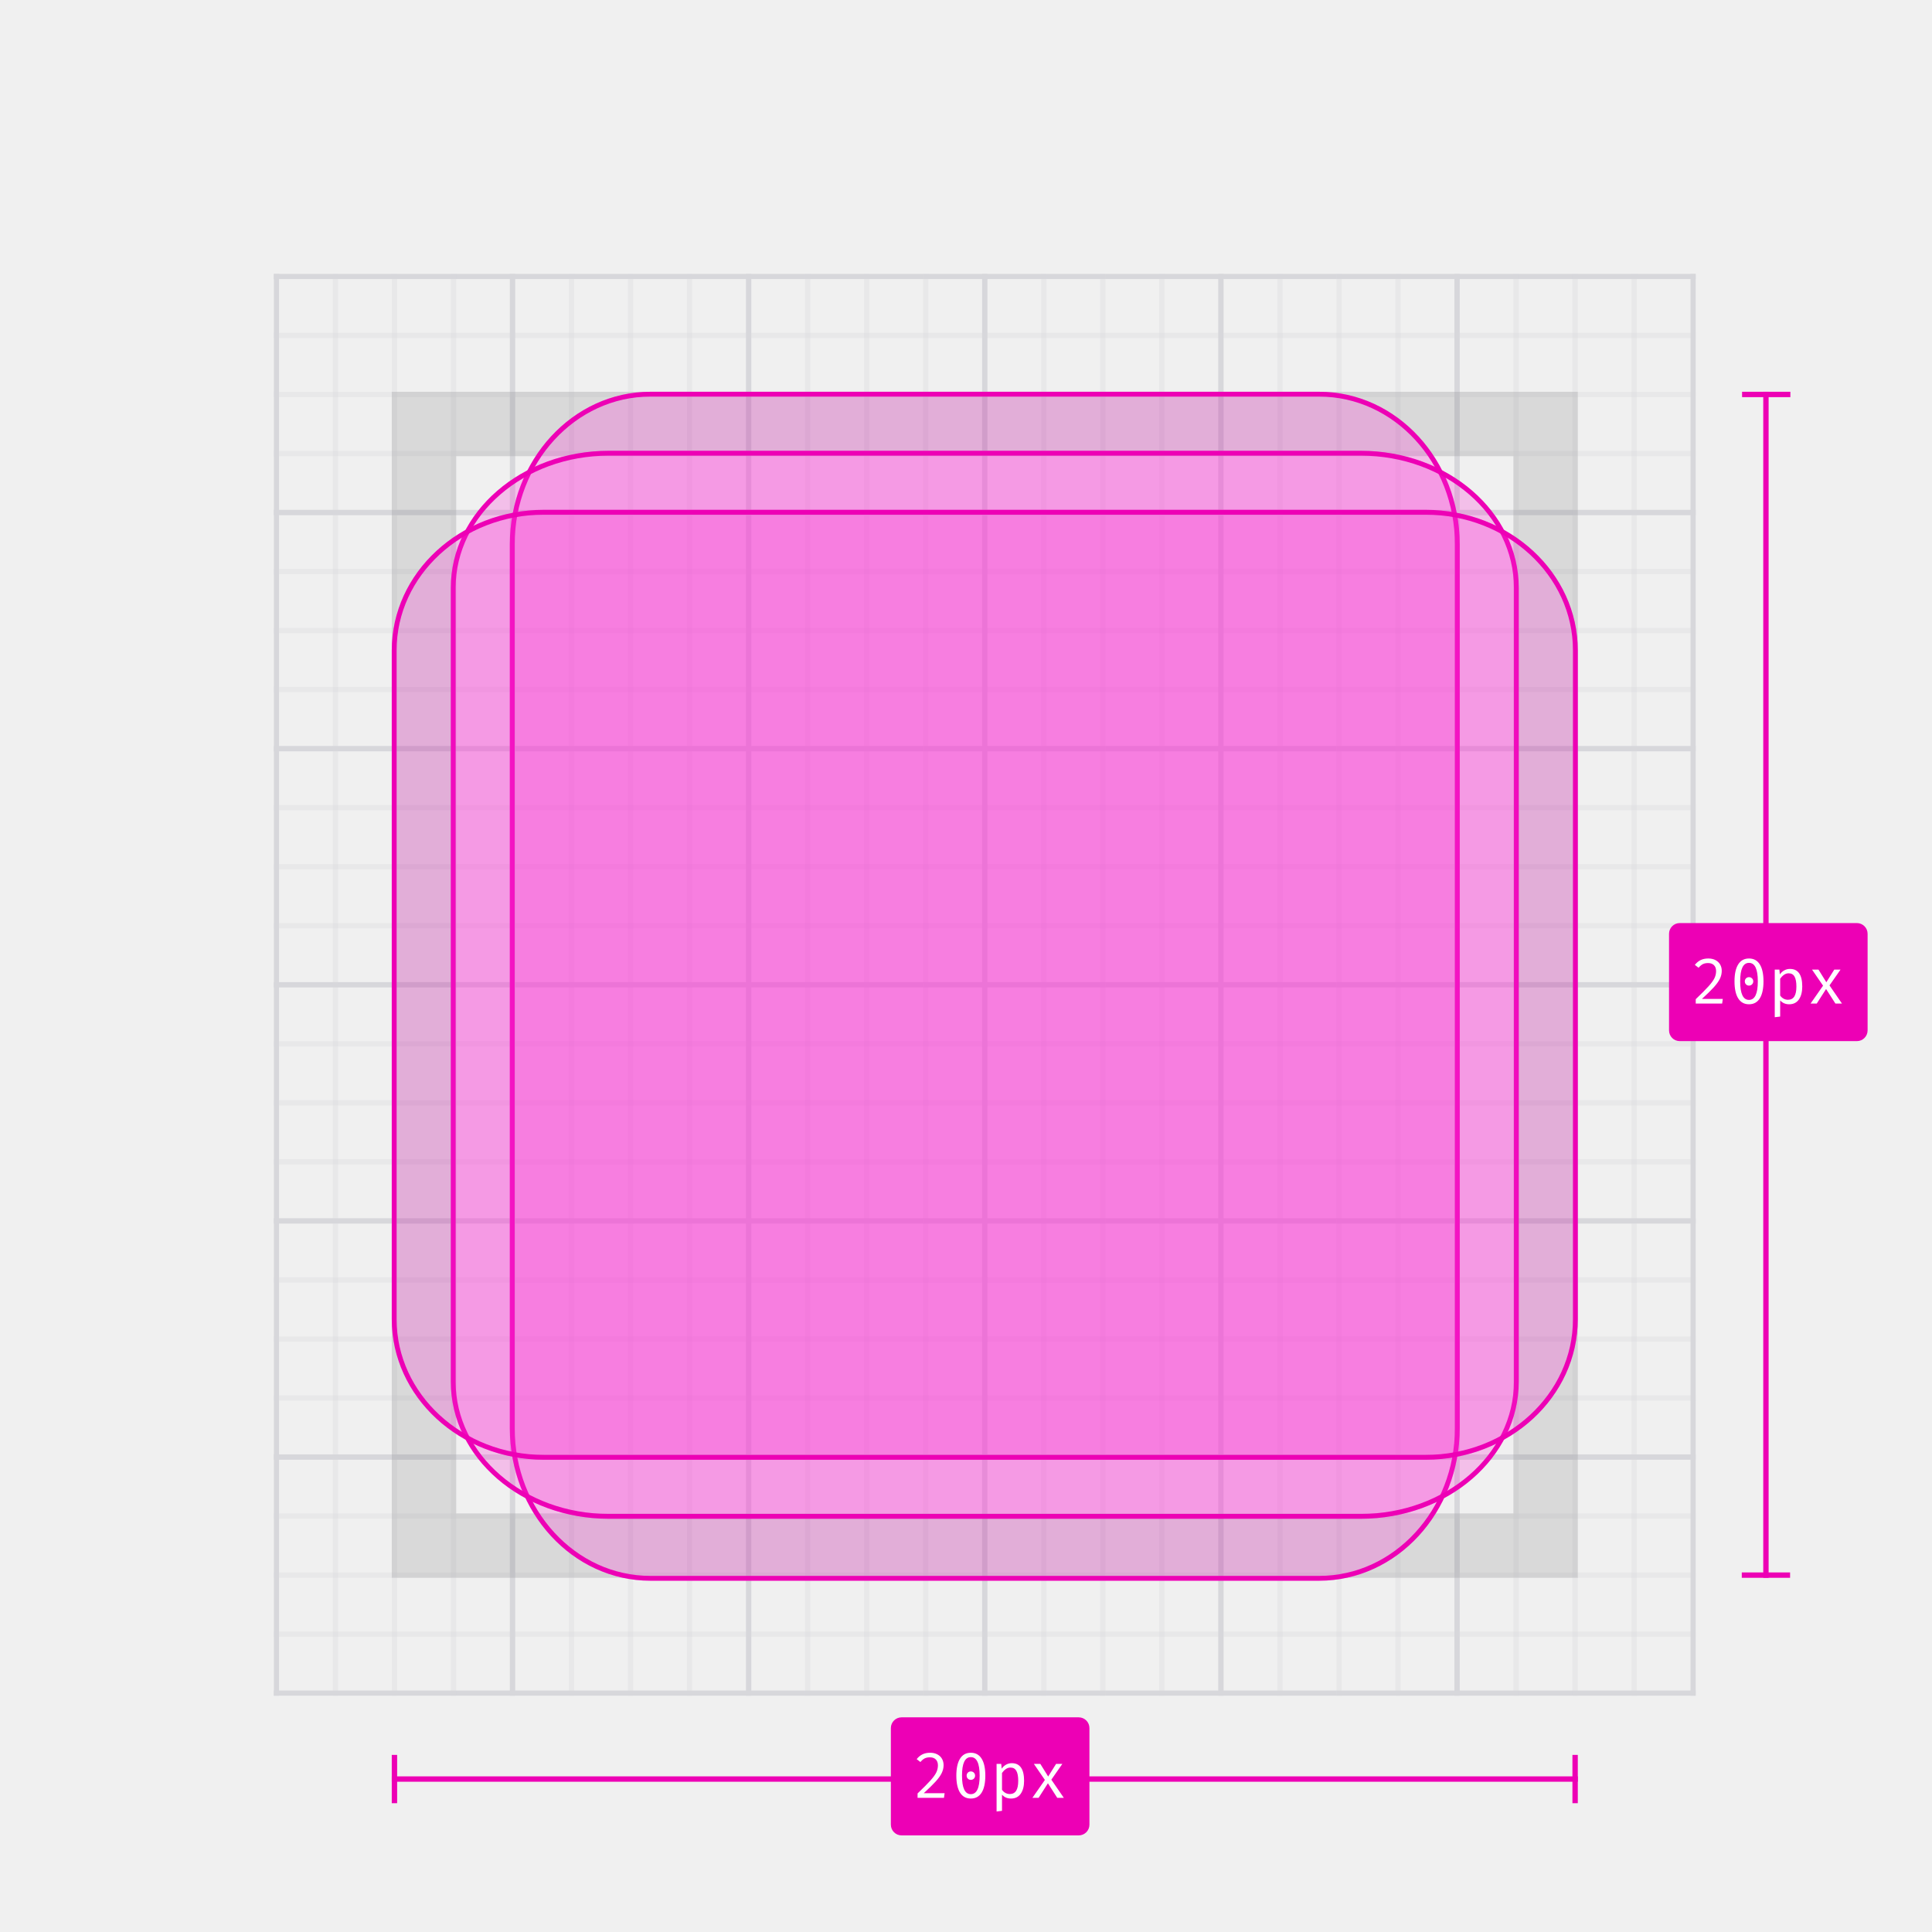
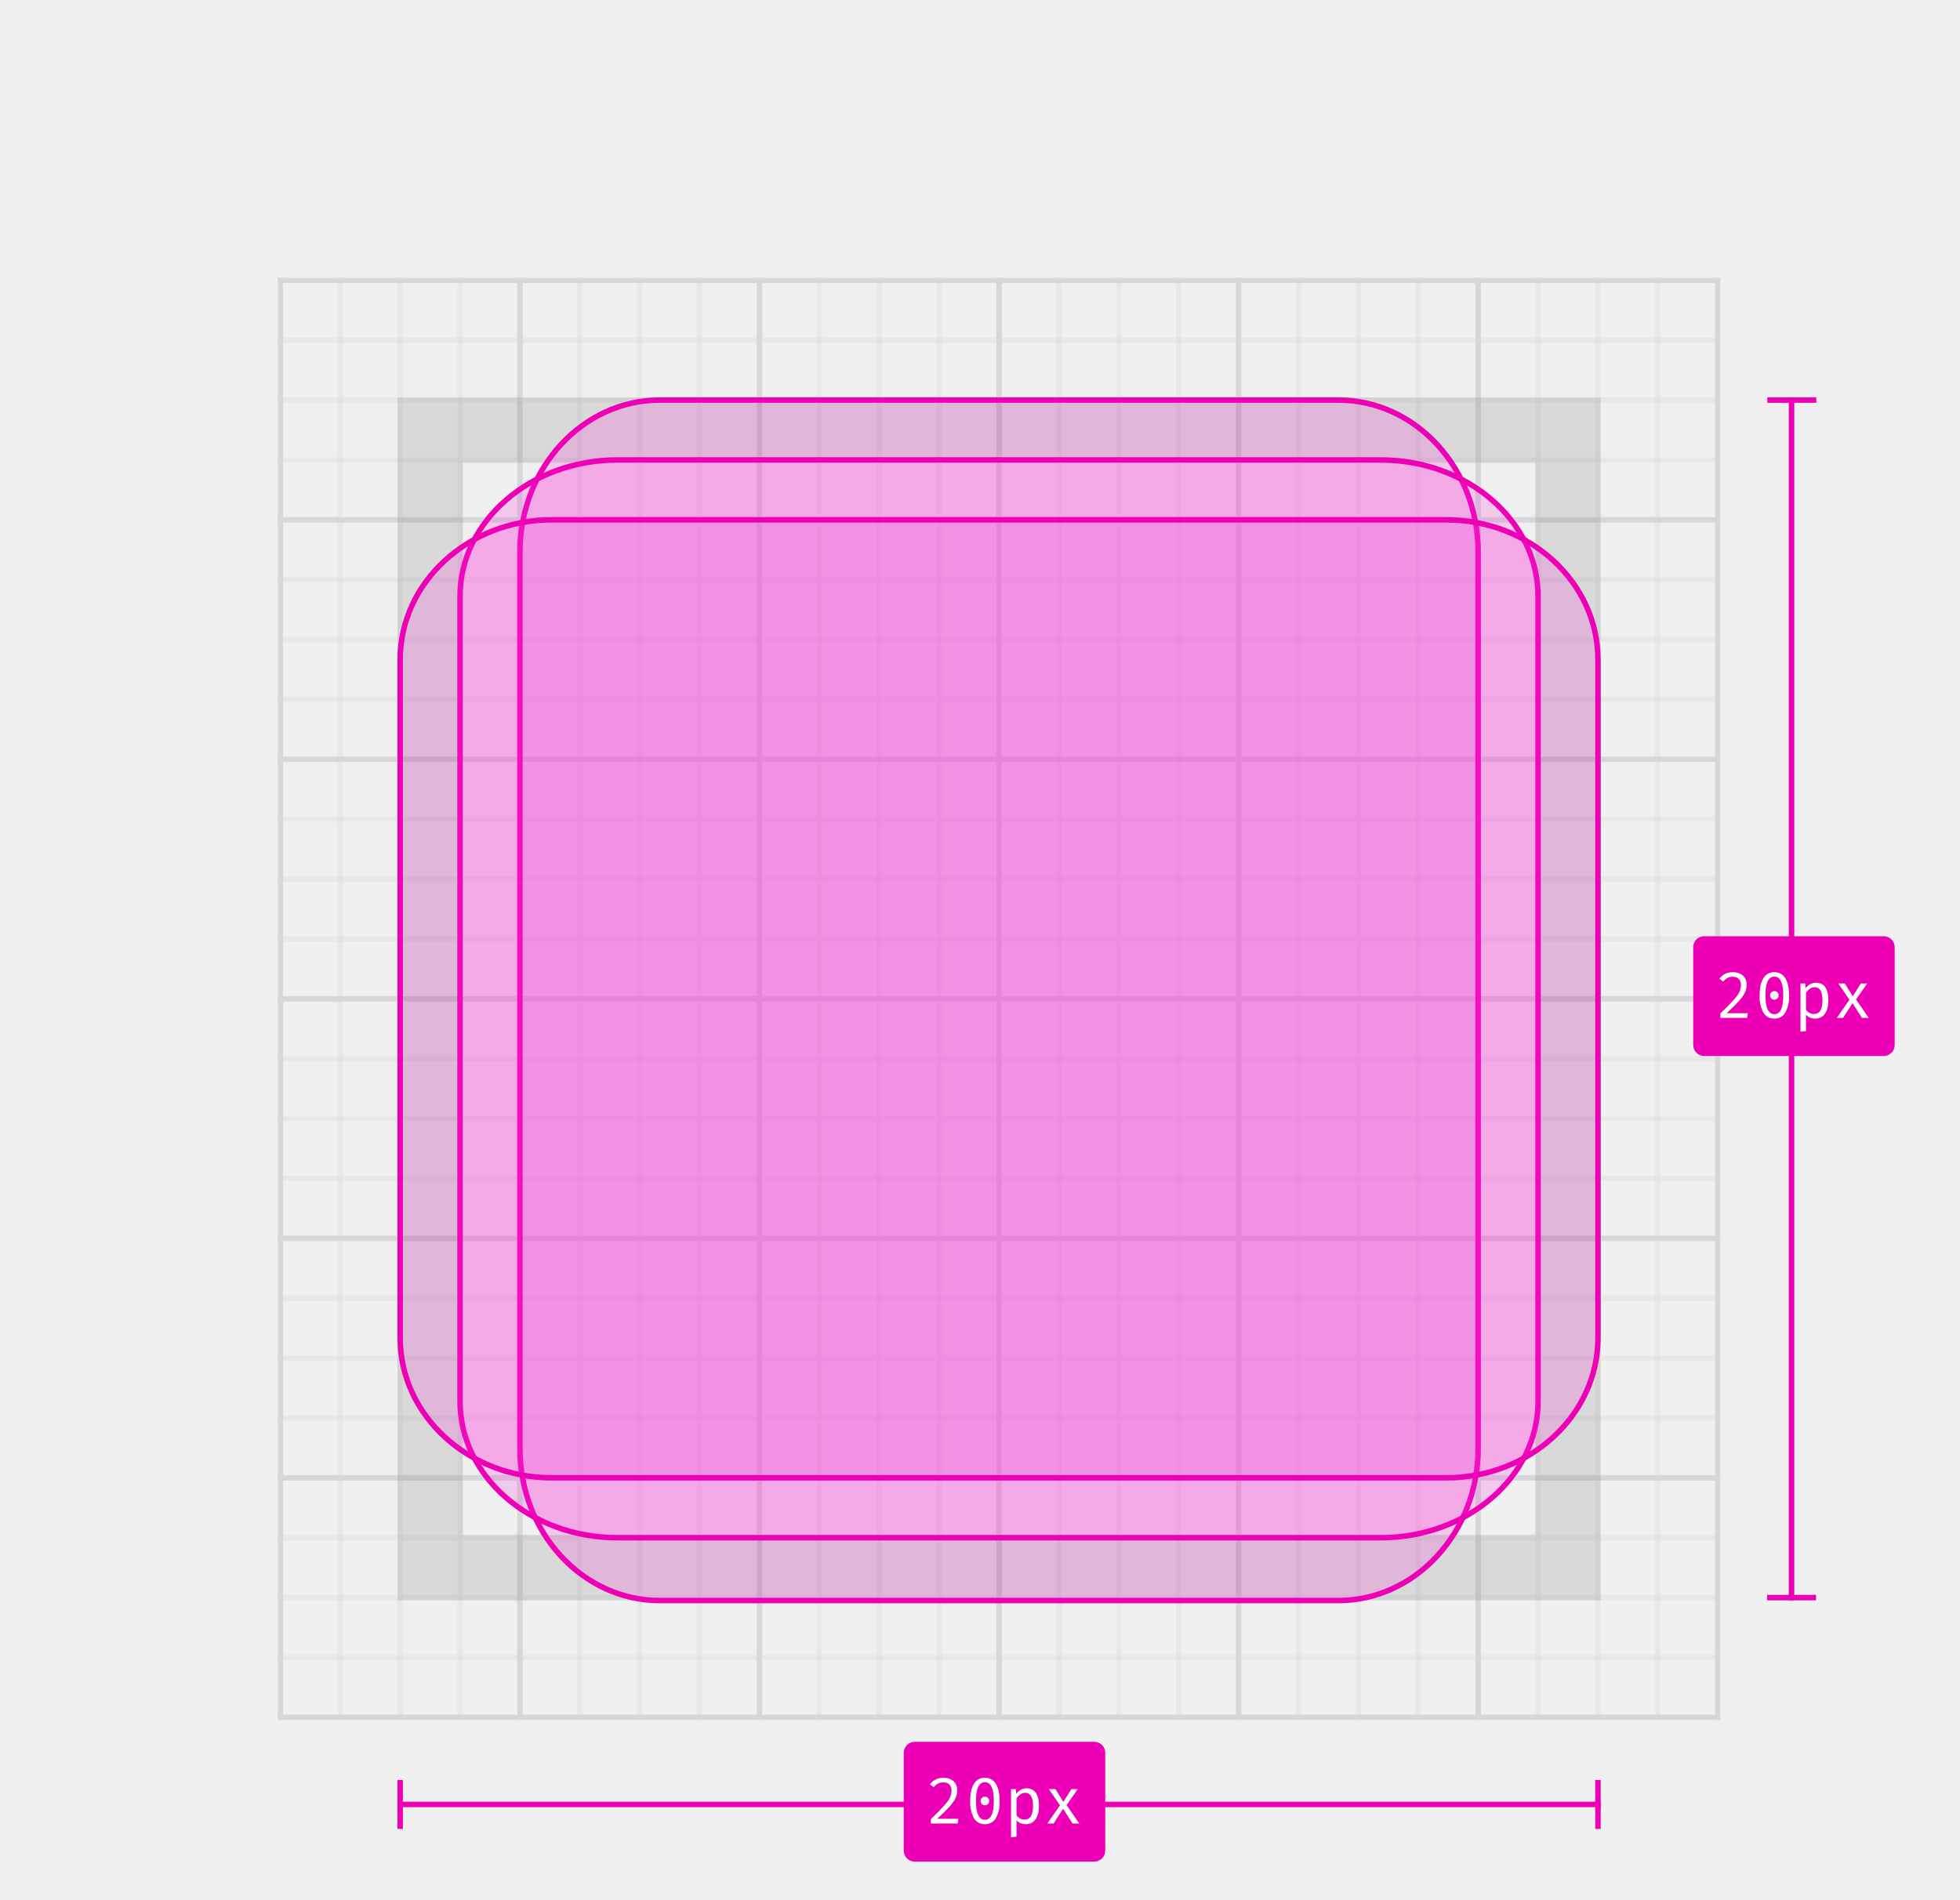
- <svg xmlns="http://www.w3.org/2000/svg" xmlns:xlink="http://www.w3.org/1999/xlink" width="360" height="360" viewBox="0 0 360 360">
+ <svg xmlns="http://www.w3.org/2000/svg" xmlns:xlink="http://www.w3.org/1999/xlink" viewBox="0 0 360 349">
  <defs>
-     <polygon id="icon-grid-20-a" points="0 0 265 0 265 265 0 265" />
-     <polygon id="icon-grid-20-c" points="0 0 265 0 265 265.201 0 265.201" />
-     <polygon id="icon-grid-20-e" points="0 0 265 0 265 265.201 0 265.201" />
-     <path id="icon-grid-20-g" d="M221,50.428 L221,215.116 C221,230.816 209.275,243.544 194.811,243.544 L70.189,243.544 C55.725,243.544 44,230.816 44,215.116 L44,50.428 C44,34.728 55.725,22 70.189,22 L194.811,22 C209.275,22 221,34.728 221,50.428 Z" />
-     <path id="icon-grid-20-h" d="M232,58.535 L232,206.465 C232,220.567 218.818,232 202.556,232 L62.444,232 C46.182,232 33,220.567 33,206.465 L33,58.535 C33,44.433 46.182,33 62.444,33 L202.556,33 C218.818,33 232,44.433 232,58.535 Z" />
-     <path id="icon-grid-20-i" d="M243,70.189 L243,194.811 C243,209.275 230.304,221 214.642,221 L50.358,221 C34.696,221 22,209.275 22,194.811 L22,70.189 C22,55.725 34.696,44 50.358,44 L214.642,44 C230.304,44 243,55.725 243,70.189 Z" />
+     <polygon id="a" points="0 0 265 0 265 265 0 265" />
+     <polygon id="c" points="0 0 265 0 265 265.201 0 265.201" />
+     <polygon id="e" points="0 0 265 0 265 265.201 0 265.201" />
+     <path id="g" d="M221 50.43v164.69c0 15.7-11.73 28.42-26.19 28.42H70.2c-14.46 0-26.19-12.72-26.19-28.42V50.42C44 34.73 55.73 22 70.19 22H194.8C209.27 22 221 34.73 221 50.43z" />
+     <path id="h" d="M232 58.54v147.92c0 14.1-13.18 25.54-29.44 25.54H62.44C46.18 232 33 220.57 33 206.46V58.54C33 44.44 46.18 33 62.44 33h140.12C218.82 33 232 44.43 232 58.54z" />
+     <path id="i" d="M243 70.19V194.8c0 14.46-12.7 26.19-28.36 26.19H50.36C34.7 221 22 209.27 22 194.81V70.2C22 55.73 34.7 44 50.36 44h164.28C230.3 44 243 55.73 243 70.19z" />
  </defs>
  <g fill="none" fill-rule="evenodd">
    <g transform="translate(51 51)">
-       <mask id="icon-grid-20-b" fill="#fff">
-         <use xlink:href="#icon-grid-20-a" />
+       <mask id="b" fill="white">
+         <use xlink:href="#a" />
      </mask>
-       <g mask="url(#icon-grid-20-b)">
-         <mask id="icon-grid-20-d" fill="#fff">
-           <use xlink:href="#icon-grid-20-c" />
+       <g mask="url(#b)">
+         <mask id="d" fill="white">
+           <use xlink:href="#c" />
        </mask>
-         <rect width="338" height="1" x="-1" fill="#D7D7DB" mask="url(#icon-grid-20-d)" />
-         <rect width="338" height="1" x="-1" y="11" fill="#D7D7DB" mask="url(#icon-grid-20-d)" opacity=".3" />
-         <rect width="338" height="1" x="-1" y="22" fill="#D7D7DB" mask="url(#icon-grid-20-d)" opacity=".3" />
-         <rect width="338" height="1" x="-1" y="33" fill="#D7D7DB" mask="url(#icon-grid-20-d)" opacity=".3" />
-         <rect width="338" height="1" x="-1" y="44" fill="#D7D7DB" mask="url(#icon-grid-20-d)" />
-         <rect width="338" height="1" x="-1" y="55" fill="#D7D7DB" mask="url(#icon-grid-20-d)" opacity=".3" />
-         <rect width="338" height="1" x="-1" y="66" fill="#D7D7DB" mask="url(#icon-grid-20-d)" opacity=".3" />
-         <rect width="338" height="1" x="-1" y="77" fill="#D7D7DB" mask="url(#icon-grid-20-d)" opacity=".3" />
-         <rect width="338" height="1" x="-1" y="88" fill="#D7D7DB" mask="url(#icon-grid-20-d)" />
-         <rect width="338" height="1" x="-1" y="99" fill="#D7D7DB" mask="url(#icon-grid-20-d)" opacity=".3" />
-         <rect width="338" height="1" x="-1" y="110" fill="#D7D7DB" mask="url(#icon-grid-20-d)" opacity=".3" />
-         <rect width="338" height="1" x="-1" y="121" fill="#D7D7DB" mask="url(#icon-grid-20-d)" opacity=".3" />
-         <rect width="338" height="1" x="-1" y="132" fill="#D7D7DB" mask="url(#icon-grid-20-d)" />
-         <rect width="338" height="1" x="-1" y="143" fill="#D7D7DB" mask="url(#icon-grid-20-d)" opacity=".3" />
-         <rect width="338" height="1" x="-1" y="154" fill="#D7D7DB" mask="url(#icon-grid-20-d)" opacity=".3" />
-         <rect width="338" height="1" x="-1" y="165" fill="#D7D7DB" mask="url(#icon-grid-20-d)" opacity=".3" />
-         <rect width="338" height="1" x="-1" y="176" fill="#D7D7DB" mask="url(#icon-grid-20-d)" />
-         <rect width="338" height="1" x="-1" y="187" fill="#D7D7DB" mask="url(#icon-grid-20-d)" opacity=".3" />
-         <rect width="338" height="1" x="-1" y="198" fill="#D7D7DB" mask="url(#icon-grid-20-d)" opacity=".3" />
-         <rect width="338" height="1" x="-1" y="209" fill="#D7D7DB" mask="url(#icon-grid-20-d)" opacity=".3" />
-         <rect width="338" height="1" x="-1" y="220" fill="#D7D7DB" mask="url(#icon-grid-20-d)" />
-         <rect width="338" height="1" x="-1" y="231" fill="#D7D7DB" mask="url(#icon-grid-20-d)" opacity=".3" />
-         <rect width="338" height="1" x="-1" y="242" fill="#D7D7DB" mask="url(#icon-grid-20-d)" opacity=".3" />
-         <rect width="338" height="1" x="-1" y="253" fill="#D7D7DB" mask="url(#icon-grid-20-d)" opacity=".3" />
-         <rect width="338" height="1" x="-1" y="264" fill="#D7D7DB" mask="url(#icon-grid-20-d)" />
+         <rect width="338" height="1" x="-1" fill="#D7D7DB" mask="url(#d)" />
+         <rect width="338" height="1" x="-1" y="11" fill="#D7D7DB" mask="url(#d)" opacity=".3" />
+         <rect width="338" height="1" x="-1" y="22" fill="#D7D7DB" mask="url(#d)" opacity=".3" />
+         <rect width="338" height="1" x="-1" y="33" fill="#D7D7DB" mask="url(#d)" opacity=".3" />
+         <rect width="338" height="1" x="-1" y="44" fill="#D7D7DB" mask="url(#d)" />
+         <rect width="338" height="1" x="-1" y="55" fill="#D7D7DB" mask="url(#d)" opacity=".3" />
+         <rect width="338" height="1" x="-1" y="66" fill="#D7D7DB" mask="url(#d)" opacity=".3" />
+         <rect width="338" height="1" x="-1" y="77" fill="#D7D7DB" mask="url(#d)" opacity=".3" />
+         <rect width="338" height="1" x="-1" y="88" fill="#D7D7DB" mask="url(#d)" />
+         <rect width="338" height="1" x="-1" y="99" fill="#D7D7DB" mask="url(#d)" opacity=".3" />
+         <rect width="338" height="1" x="-1" y="110" fill="#D7D7DB" mask="url(#d)" opacity=".3" />
+         <rect width="338" height="1" x="-1" y="121" fill="#D7D7DB" mask="url(#d)" opacity=".3" />
+         <rect width="338" height="1" x="-1" y="132" fill="#D7D7DB" mask="url(#d)" />
+         <rect width="338" height="1" x="-1" y="143" fill="#D7D7DB" mask="url(#d)" opacity=".3" />
+         <rect width="338" height="1" x="-1" y="154" fill="#D7D7DB" mask="url(#d)" opacity=".3" />
+         <rect width="338" height="1" x="-1" y="165" fill="#D7D7DB" mask="url(#d)" opacity=".3" />
+         <rect width="338" height="1" x="-1" y="176" fill="#D7D7DB" mask="url(#d)" />
+         <rect width="338" height="1" x="-1" y="187" fill="#D7D7DB" mask="url(#d)" opacity=".3" />
+         <rect width="338" height="1" x="-1" y="198" fill="#D7D7DB" mask="url(#d)" opacity=".3" />
+         <rect width="338" height="1" x="-1" y="209" fill="#D7D7DB" mask="url(#d)" opacity=".3" />
+         <rect width="338" height="1" x="-1" y="220" fill="#D7D7DB" mask="url(#d)" />
+         <rect width="338" height="1" x="-1" y="231" fill="#D7D7DB" mask="url(#d)" opacity=".3" />
+         <rect width="338" height="1" x="-1" y="242" fill="#D7D7DB" mask="url(#d)" opacity=".3" />
+         <rect width="338" height="1" x="-1" y="253" fill="#D7D7DB" mask="url(#d)" opacity=".3" />
+         <rect width="338" height="1" x="-1" y="264" fill="#D7D7DB" mask="url(#d)" />
      </g>
-       <g mask="url(#icon-grid-20-b)">
+       <g mask="url(#b)">
        <g transform="matrix(0 -1 1 0 0 265)">
-           <mask id="icon-grid-20-f" fill="#fff">
-             <use xlink:href="#icon-grid-20-e" />
+           <mask id="f" fill="white">
+             <use xlink:href="#e" />
          </mask>
-           <rect width="338" height="1" x="-73" fill="#D7D7DB" mask="url(#icon-grid-20-f)" />
-           <rect width="338" height="1" x="-73" y="11" fill="#D7D7DB" mask="url(#icon-grid-20-f)" opacity=".3" />
-           <rect width="338" height="1" x="-73" y="22" fill="#D7D7DB" mask="url(#icon-grid-20-f)" opacity=".3" />
-           <rect width="338" height="1" x="-73" y="33" fill="#D7D7DB" mask="url(#icon-grid-20-f)" opacity=".3" />
-           <rect width="338" height="1" x="-73" y="44" fill="#D7D7DB" mask="url(#icon-grid-20-f)" />
-           <rect width="338" height="1" x="-73" y="55" fill="#D7D7DB" mask="url(#icon-grid-20-f)" opacity=".3" />
-           <rect width="338" height="1" x="-73" y="66" fill="#D7D7DB" mask="url(#icon-grid-20-f)" opacity=".3" />
-           <rect width="338" height="1" x="-73" y="77" fill="#D7D7DB" mask="url(#icon-grid-20-f)" opacity=".3" />
-           <rect width="338" height="1" x="-73" y="88" fill="#D7D7DB" mask="url(#icon-grid-20-f)" />
-           <rect width="338" height="1" x="-73" y="99" fill="#D7D7DB" mask="url(#icon-grid-20-f)" opacity=".3" />
-           <rect width="338" height="1" x="-73" y="110" fill="#D7D7DB" mask="url(#icon-grid-20-f)" opacity=".3" />
-           <rect width="338" height="1" x="-73" y="121" fill="#D7D7DB" mask="url(#icon-grid-20-f)" opacity=".3" />
-           <rect width="338" height="1" x="-73" y="132" fill="#D7D7DB" mask="url(#icon-grid-20-f)" />
-           <rect width="338" height="1" x="-73" y="143" fill="#D7D7DB" mask="url(#icon-grid-20-f)" opacity=".3" />
-           <rect width="338" height="1" x="-73" y="154" fill="#D7D7DB" mask="url(#icon-grid-20-f)" opacity=".3" />
-           <rect width="338" height="1" x="-73" y="165" fill="#D7D7DB" mask="url(#icon-grid-20-f)" opacity=".3" />
-           <rect width="338" height="1" x="-73" y="176" fill="#D7D7DB" mask="url(#icon-grid-20-f)" />
-           <rect width="338" height="1" x="-73" y="187" fill="#D7D7DB" mask="url(#icon-grid-20-f)" opacity=".3" />
-           <rect width="338" height="1" x="-73" y="198" fill="#D7D7DB" mask="url(#icon-grid-20-f)" opacity=".3" />
-           <rect width="338" height="1" x="-73" y="209" fill="#D7D7DB" mask="url(#icon-grid-20-f)" opacity=".3" />
-           <rect width="338" height="1" x="-73" y="220" fill="#D7D7DB" mask="url(#icon-grid-20-f)" />
-           <rect width="338" height="1" x="-73" y="231" fill="#D7D7DB" mask="url(#icon-grid-20-f)" opacity=".3" />
-           <rect width="338" height="1" x="-73" y="242" fill="#D7D7DB" mask="url(#icon-grid-20-f)" opacity=".3" />
-           <rect width="338" height="1" x="-73" y="253" fill="#D7D7DB" mask="url(#icon-grid-20-f)" opacity=".3" />
-           <rect width="338" height="1" x="-73" y="264" fill="#D7D7DB" mask="url(#icon-grid-20-f)" />
+           <rect width="338" height="1" x="-73" fill="#D7D7DB" mask="url(#f)" />
+           <rect width="338" height="1" x="-73" y="11" fill="#D7D7DB" mask="url(#f)" opacity=".3" />
+           <rect width="338" height="1" x="-73" y="22" fill="#D7D7DB" mask="url(#f)" opacity=".3" />
+           <rect width="338" height="1" x="-73" y="33" fill="#D7D7DB" mask="url(#f)" opacity=".3" />
+           <rect width="338" height="1" x="-73" y="44" fill="#D7D7DB" mask="url(#f)" />
+           <rect width="338" height="1" x="-73" y="55" fill="#D7D7DB" mask="url(#f)" opacity=".3" />
+           <rect width="338" height="1" x="-73" y="66" fill="#D7D7DB" mask="url(#f)" opacity=".3" />
+           <rect width="338" height="1" x="-73" y="77" fill="#D7D7DB" mask="url(#f)" opacity=".3" />
+           <rect width="338" height="1" x="-73" y="88" fill="#D7D7DB" mask="url(#f)" />
+           <rect width="338" height="1" x="-73" y="99" fill="#D7D7DB" mask="url(#f)" opacity=".3" />
+           <rect width="338" height="1" x="-73" y="110" fill="#D7D7DB" mask="url(#f)" opacity=".3" />
+           <rect width="338" height="1" x="-73" y="121" fill="#D7D7DB" mask="url(#f)" opacity=".3" />
+           <rect width="338" height="1" x="-73" y="132" fill="#D7D7DB" mask="url(#f)" />
+           <rect width="338" height="1" x="-73" y="143" fill="#D7D7DB" mask="url(#f)" opacity=".3" />
+           <rect width="338" height="1" x="-73" y="154" fill="#D7D7DB" mask="url(#f)" opacity=".3" />
+           <rect width="338" height="1" x="-73" y="165" fill="#D7D7DB" mask="url(#f)" opacity=".3" />
+           <rect width="338" height="1" x="-73" y="176" fill="#D7D7DB" mask="url(#f)" />
+           <rect width="338" height="1" x="-73" y="187" fill="#D7D7DB" mask="url(#f)" opacity=".3" />
+           <rect width="338" height="1" x="-73" y="198" fill="#D7D7DB" mask="url(#f)" opacity=".3" />
+           <rect width="338" height="1" x="-73" y="209" fill="#D7D7DB" mask="url(#f)" opacity=".3" />
+           <rect width="338" height="1" x="-73" y="220" fill="#D7D7DB" mask="url(#f)" />
+           <rect width="338" height="1" x="-73" y="231" fill="#D7D7DB" mask="url(#f)" opacity=".3" />
+           <rect width="338" height="1" x="-73" y="242" fill="#D7D7DB" mask="url(#f)" opacity=".3" />
+           <rect width="338" height="1" x="-73" y="253" fill="#D7D7DB" mask="url(#f)" opacity=".3" />
+           <rect width="338" height="1" x="-73" y="264" fill="#D7D7DB" mask="url(#f)" />
        </g>
      </g>
      <rect width="209" height="209" x="28" y="28" stroke="#0C0C0D" stroke-opacity=".1" stroke-width="12" />
-       <use fill="#FC2DD7" fill-opacity=".25" xlink:href="#icon-grid-20-g" />
-       <path stroke="#ED00B5" stroke-width=".9" d="M220.55,50.428 C220.55,34.968 209.018,22.45 194.811,22.45 L70.189,22.45 C55.982,22.45 44.45,34.968 44.45,50.428 L44.45,215.116 C44.45,230.576 55.982,243.094 70.189,243.094 L194.811,243.094 C209.018,243.094 220.55,230.576 220.55,215.116 L220.55,50.428 Z" />
-       <use fill="#FC2DD7" fill-opacity=".25" xlink:href="#icon-grid-20-h" />
-       <path stroke="#ED00B5" stroke-width=".9" d="M231.55,58.535 C231.55,44.696 218.582,33.45 202.556,33.45 L62.444,33.45 C46.418,33.45 33.45,44.696 33.45,58.535 L33.45,206.465 C33.45,220.304 46.418,231.55 62.444,231.55 L202.556,231.55 C218.582,231.55 231.55,220.304 231.55,206.465 L231.55,58.535 Z" />
+       <use fill="#FC2DD7" fill-opacity=".2" xlink:href="#g" />
+       <path stroke="#ED00B5" d="M220.5 50.43c0-15.43-11.51-27.93-25.69-27.93H70.2C56 22.5 44.5 35 44.5 50.43v164.69c0 15.43 11.51 27.92 25.69 27.92H194.8c14.18 0 25.69-12.5 25.69-27.92V50.42z" />
+       <use fill="#FC2DD7" fill-opacity=".2" xlink:href="#h" />
+       <path stroke="#ED00B5" d="M231.5 58.54c0-13.81-12.94-25.04-28.94-25.04H62.44c-16 0-28.94 11.23-28.94 25.04v147.92c0 13.81 12.94 25.04 28.94 25.04h140.12c16 0 28.94-11.23 28.94-25.04V58.54z" />
      <g>
-         <use fill="#FC2DD7" fill-opacity=".25" xlink:href="#icon-grid-20-i" />
-         <path stroke="#ED00B5" stroke-width=".9" d="M242.55,70.189 C242.55,55.982 230.063,44.45 214.642,44.45 L50.358,44.45 C34.937,44.45 22.45,55.982 22.45,70.189 L22.45,194.811 C22.45,209.018 34.937,220.55 50.358,220.55 L214.642,220.55 C230.063,220.55 242.55,209.018 242.55,194.811 L242.55,70.189 Z" />
+         <use fill="#FC2DD7" fill-opacity=".2" xlink:href="#i" />
+         <path stroke="#ED00B5" d="M242.5 70.19c0-14.18-12.46-25.69-27.86-25.69H50.36c-15.4 0-27.86 11.51-27.86 25.69V194.8c0 14.18 12.46 25.69 27.86 25.69h164.28c15.4 0 27.86-11.51 27.86-25.69V70.2z" />
      </g>
    </g>
-     <rect width="9" height="1" x="324.611" y="73" fill="#ED00B5" />
-     <rect width="1" height="221" x="328.556" y="73" fill="#ED00B5" />
-     <rect width="9" height="1" x="324.556" y="293" fill="#ED00B5" />
-     <rect width="37" height="22" x="311" y="172" fill="#ED00B5" fill-rule="nonzero" rx="2" />
-     <path fill="#FFF" d="M319.654,178.9 C320.034,179.1 320.324,179.374 320.524,179.722 C320.724,180.07 320.824,180.464 320.824,180.904 C320.824,181.416 320.706,181.912 320.47,182.392 C320.234,182.872 319.856,183.398 319.336,183.97 C318.816,184.542 318.08,185.264 317.128,186.136 L321.016,186.136 L320.896,187 L315.976,187 L315.976,186.184 C317.056,185.152 317.858,184.344 318.382,183.76 C318.906,183.176 319.268,182.676 319.468,182.26 C319.668,181.844 319.768,181.404 319.768,180.94 C319.768,180.476 319.636,180.112 319.372,179.848 C319.108,179.584 318.744,179.452 318.28,179.452 C317.888,179.452 317.562,179.518 317.302,179.65 C317.042,179.782 316.776,180.008 316.504,180.328 L315.808,179.788 C316.136,179.38 316.502,179.08 316.906,178.888 C317.31,178.696 317.784,178.6 318.328,178.6 C318.832,178.6 319.274,178.7 319.654,178.9 Z M327.91,179.698 C328.37,180.43 328.6,181.484 328.6,182.86 C328.6,184.244 328.37,185.302 327.91,186.034 C327.45,186.766 326.78,187.132 325.9,187.132 C325.02,187.132 324.35,186.766 323.89,186.034 C323.43,185.302 323.2,184.244 323.2,182.86 C323.2,181.484 323.43,180.43 323.89,179.698 C324.35,178.966 325.02,178.6 325.9,178.6 C326.78,178.6 327.45,178.966 327.91,179.698 Z M324.256,182.86 C324.256,185.164 324.804,186.316 325.9,186.316 C326.996,186.316 327.544,185.164 327.544,182.86 C327.544,180.564 326.996,179.416 325.9,179.416 C324.804,179.416 324.256,180.564 324.256,182.86 Z M326.464,182.308 C326.616,182.46 326.692,182.644 326.692,182.86 C326.692,183.084 326.616,183.272 326.464,183.424 C326.312,183.576 326.124,183.652 325.9,183.652 C325.676,183.652 325.49,183.576 325.342,183.424 C325.194,183.272 325.12,183.084 325.12,182.86 C325.12,182.644 325.194,182.46 325.342,182.308 C325.49,182.156 325.676,182.08 325.9,182.08 C326.124,182.08 326.312,182.156 326.464,182.308 Z M335.824,183.832 C335.824,184.832 335.616,185.632 335.2,186.232 C334.784,186.832 334.18,187.132 333.388,187.132 C332.7,187.132 332.14,186.892 331.708,186.412 L331.708,189.424 L330.7,189.544 L330.7,180.676 L331.564,180.676 L331.648,181.564 C331.88,181.236 332.158,180.984 332.482,180.808 C332.806,180.632 333.156,180.544 333.532,180.544 C335.06,180.544 335.824,181.64 335.824,183.832 Z M332.41,181.648 C332.142,181.84 331.908,182.08 331.708,182.368 L331.708,185.5 C331.876,185.748 332.086,185.942 332.338,186.082 C332.59,186.222 332.864,186.292 333.16,186.292 C333.688,186.292 334.082,186.09 334.342,185.686 C334.602,185.282 334.732,184.664 334.732,183.832 C334.732,183 334.616,182.38 334.384,181.972 C334.152,181.564 333.788,181.36 333.292,181.36 C332.972,181.36 332.678,181.456 332.41,181.648 Z M337.372,187 L339.7,183.664 L337.648,180.676 L338.848,180.676 L340.312,183.028 L341.788,180.676 L342.952,180.676 L340.9,183.616 L343.228,187 L342.004,187 L340.264,184.288 L338.524,187 L337.372,187 Z" />
-     <rect width="1" height="9" x="293" y="327" fill="#ED00B5" />
-     <rect width="221" height="1" x="73" y="331" fill="#ED00B5" />
-     <rect width="1" height="9" x="73" y="327" fill="#ED00B5" />
-     <rect width="37" height="22" x="166" y="320" fill="#ED00B5" fill-rule="nonzero" rx="2" />
-     <path fill="#FFF" d="M174.654,326.9 C175.034,327.1 175.324,327.374 175.524,327.722 C175.724,328.07 175.824,328.464 175.824,328.904 C175.824,329.416 175.706,329.912 175.47,330.392 C175.234,330.872 174.856,331.398 174.336,331.97 C173.816,332.542 173.08,333.264 172.128,334.136 L176.016,334.136 L175.896,335 L170.976,335 L170.976,334.184 C172.056,333.152 172.858,332.344 173.382,331.76 C173.906,331.176 174.268,330.676 174.468,330.26 C174.668,329.844 174.768,329.404 174.768,328.94 C174.768,328.476 174.636,328.112 174.372,327.848 C174.108,327.584 173.744,327.452 173.28,327.452 C172.888,327.452 172.562,327.518 172.302,327.65 C172.042,327.782 171.776,328.008 171.504,328.328 L170.808,327.788 C171.136,327.38 171.502,327.08 171.906,326.888 C172.31,326.696 172.784,326.6 173.328,326.6 C173.832,326.6 174.274,326.7 174.654,326.9 Z M182.91,327.698 C183.37,328.43 183.6,329.484 183.6,330.86 C183.6,332.244 183.37,333.302 182.91,334.034 C182.45,334.766 181.78,335.132 180.9,335.132 C180.02,335.132 179.35,334.766 178.89,334.034 C178.43,333.302 178.2,332.244 178.2,330.86 C178.2,329.484 178.43,328.43 178.89,327.698 C179.35,326.966 180.02,326.6 180.9,326.6 C181.78,326.6 182.45,326.966 182.91,327.698 Z M179.256,330.86 C179.256,333.164 179.804,334.316 180.9,334.316 C181.996,334.316 182.544,333.164 182.544,330.86 C182.544,328.564 181.996,327.416 180.9,327.416 C179.804,327.416 179.256,328.564 179.256,330.86 Z M181.464,330.308 C181.616,330.46 181.692,330.644 181.692,330.86 C181.692,331.084 181.616,331.272 181.464,331.424 C181.312,331.576 181.124,331.652 180.9,331.652 C180.676,331.652 180.49,331.576 180.342,331.424 C180.194,331.272 180.12,331.084 180.12,330.86 C180.12,330.644 180.194,330.46 180.342,330.308 C180.49,330.156 180.676,330.08 180.9,330.08 C181.124,330.08 181.312,330.156 181.464,330.308 Z M190.824,331.832 C190.824,332.832 190.616,333.632 190.2,334.232 C189.784,334.832 189.18,335.132 188.388,335.132 C187.7,335.132 187.14,334.892 186.708,334.412 L186.708,337.424 L185.7,337.544 L185.7,328.676 L186.564,328.676 L186.648,329.564 C186.88,329.236 187.158,328.984 187.482,328.808 C187.806,328.632 188.156,328.544 188.532,328.544 C190.06,328.544 190.824,329.64 190.824,331.832 Z M187.41,329.648 C187.142,329.84 186.908,330.08 186.708,330.368 L186.708,333.5 C186.876,333.748 187.086,333.942 187.338,334.082 C187.59,334.222 187.864,334.292 188.16,334.292 C188.688,334.292 189.082,334.09 189.342,333.686 C189.602,333.282 189.732,332.664 189.732,331.832 C189.732,331 189.616,330.38 189.384,329.972 C189.152,329.564 188.788,329.36 188.292,329.36 C187.972,329.36 187.678,329.456 187.41,329.648 Z M192.372,335 L194.7,331.664 L192.648,328.676 L193.848,328.676 L195.312,331.028 L196.788,328.676 L197.952,328.676 L195.9,331.616 L198.228,335 L197.004,335 L195.264,332.288 L193.524,335 L192.372,335 Z" />
+     <g transform="translate(73 73)">
+       <g transform="translate(238)">
+         <rect width="9" height="1" x="13.61" fill="#ED00B5" />
+         <rect width="1" height="221" x="17.56" fill="#ED00B5" />
+         <rect width="9" height="1" x="13.56" y="220" fill="#ED00B5" />
+         <rect width="37" height="22" y="99" fill="#ED00B5" fill-rule="nonzero" rx="2" />
+         <path fill="#FFFFFF" d="M8.65 105.9c.38.2.67.47.87.82.2.35.3.74.3 1.18 0 .52-.11 1.01-.35 1.5-.24.47-.61 1-1.13 1.57-.52.57-1.26 1.3-2.21 2.17h3.89l-.12.86H4.98v-.82a48.03 48.03 0 0 0 2.4-2.42c.53-.58.89-1.08 1.09-1.5a3 3 0 0 0 .3-1.32c0-.46-.13-.83-.4-1.1-.26-.26-.63-.39-1.09-.39-.4 0-.72.07-.98.2a2.7 2.7 0 0 0-.8.68l-.7-.54c.34-.41.7-.71 1.1-.9.41-.2.88-.29 1.43-.29.5 0 .94.1 1.32.3zm8.26.8c.46.73.69 1.78.69 3.16a6 6 0 0 1-.69 3.17 2.23 2.23 0 0 1-2.01 1.1c-.88 0-1.55-.36-2.01-1.1a6 6 0 0 1-.69-3.17c0-1.38.23-2.43.69-3.16a2.23 2.23 0 0 1 2.01-1.1c.88 0 1.55.37 2.01 1.1zm-3.65 3.16c0 2.3.54 3.46 1.64 3.46 1.1 0 1.64-1.16 1.64-3.46s-.54-3.44-1.64-3.44c-1.1 0-1.64 1.14-1.64 3.44zm2.2-.55c.16.15.23.33.23.55 0 .22-.07.41-.23.56a.77.77 0 0 1-.56.23.75.75 0 0 1-.56-.23.78.78 0 0 1-.22-.56c0-.22.07-.4.22-.55a.75.75 0 0 1 .56-.23c.22 0 .41.08.56.23zm9.36 1.52c0 1-.2 1.8-.62 2.4-.42.6-1.02.9-1.81.9-.69 0-1.25-.24-1.68-.72v3.01l-1.01.12v-8.86h.86l.09.88c.23-.32.5-.58.83-.75.33-.18.68-.27 1.05-.27 1.53 0 2.3 1.1 2.3 3.3zm-3.41-2.18c-.27.19-.5.43-.7.72v3.13c.17.25.38.44.63.58.25.14.52.21.82.21.53 0 .92-.2 1.18-.6.26-.4.4-1.03.4-1.86 0-.83-.12-1.45-.36-1.86-.23-.4-.6-.61-1.09-.61-.32 0-.61.1-.88.29zm4.96 5.35l2.33-3.34-2.05-2.98h1.2l1.46 2.35 1.48-2.35h1.16l-2.05 2.94 2.33 3.38H31l-1.74-2.71-1.74 2.71h-1.15z" />
+       </g>
+       <g transform="translate(0 247)">
+         <rect width="1" height="9" x="220" y="7" fill="#ED00B5" />
+         <rect width="221" height="1" y="11" fill="#ED00B5" />
+         <rect width="1" height="9" y="7" fill="#ED00B5" />
+         <rect width="37" height="22" x="93" fill="#ED00B5" fill-rule="nonzero" rx="2" />
+         <path fill="#FFFFFF" d="M101.65 6.9c.38.2.67.47.87.82.2.35.3.74.3 1.18 0 .52-.11 1.01-.35 1.5-.24.47-.61 1-1.13 1.57-.52.57-1.26 1.3-2.21 2.17h3.89l-.12.86h-4.92v-.82a48.03 48.03 0 0 0 2.4-2.42c.53-.58.89-1.08 1.09-1.5a3 3 0 0 0 .3-1.32c0-.46-.13-.83-.4-1.1-.26-.26-.63-.39-1.09-.39-.4 0-.72.07-.98.2a2.7 2.7 0 0 0-.8.68l-.7-.54c.34-.41.7-.71 1.1-.9.41-.2.88-.29 1.43-.29.5 0 .94.1 1.32.3zm8.26.8c.46.73.69 1.78.69 3.16a6 6 0 0 1-.69 3.17 2.23 2.23 0 0 1-2.01 1.1c-.88 0-1.55-.36-2.01-1.1a6 6 0 0 1-.69-3.17c0-1.38.23-2.43.69-3.16a2.23 2.23 0 0 1 2.01-1.1c.88 0 1.55.37 2.01 1.1zm-3.65 3.16c0 2.3.54 3.46 1.64 3.46 1.1 0 1.64-1.16 1.64-3.46s-.54-3.44-1.64-3.44c-1.1 0-1.64 1.14-1.64 3.44zm2.2-.55c.16.15.23.33.23.55 0 .22-.07.41-.23.56a.77.77 0 0 1-.56.23.75.75 0 0 1-.56-.23.78.78 0 0 1-.22-.56c0-.22.07-.4.22-.55a.75.75 0 0 1 .56-.23c.22 0 .41.08.56.23zm9.36 1.52c0 1-.2 1.8-.62 2.4-.42.6-1.02.9-1.81.9-.69 0-1.25-.24-1.68-.72v3.01l-1.01.12V8.68h.86l.09.88c.23-.32.5-.58.83-.75.33-.18.68-.27 1.05-.27 1.53 0 2.3 1.1 2.3 3.3zm-3.41-2.18c-.27.19-.5.43-.7.72v3.13c.17.25.38.44.63.58.25.14.52.21.82.21.53 0 .92-.2 1.18-.6.26-.4.4-1.03.4-1.86 0-.83-.12-1.45-.36-1.86-.23-.4-.6-.61-1.09-.61-.32 0-.61.1-.88.29zm4.96 5.35l2.33-3.34-2.05-2.98h1.2l1.46 2.35 1.48-2.35h1.16l-2.05 2.94 2.33 3.38H124l-1.74-2.71-1.74 2.71h-1.15z" />
+       </g>
+     </g>
  </g>
</svg>
